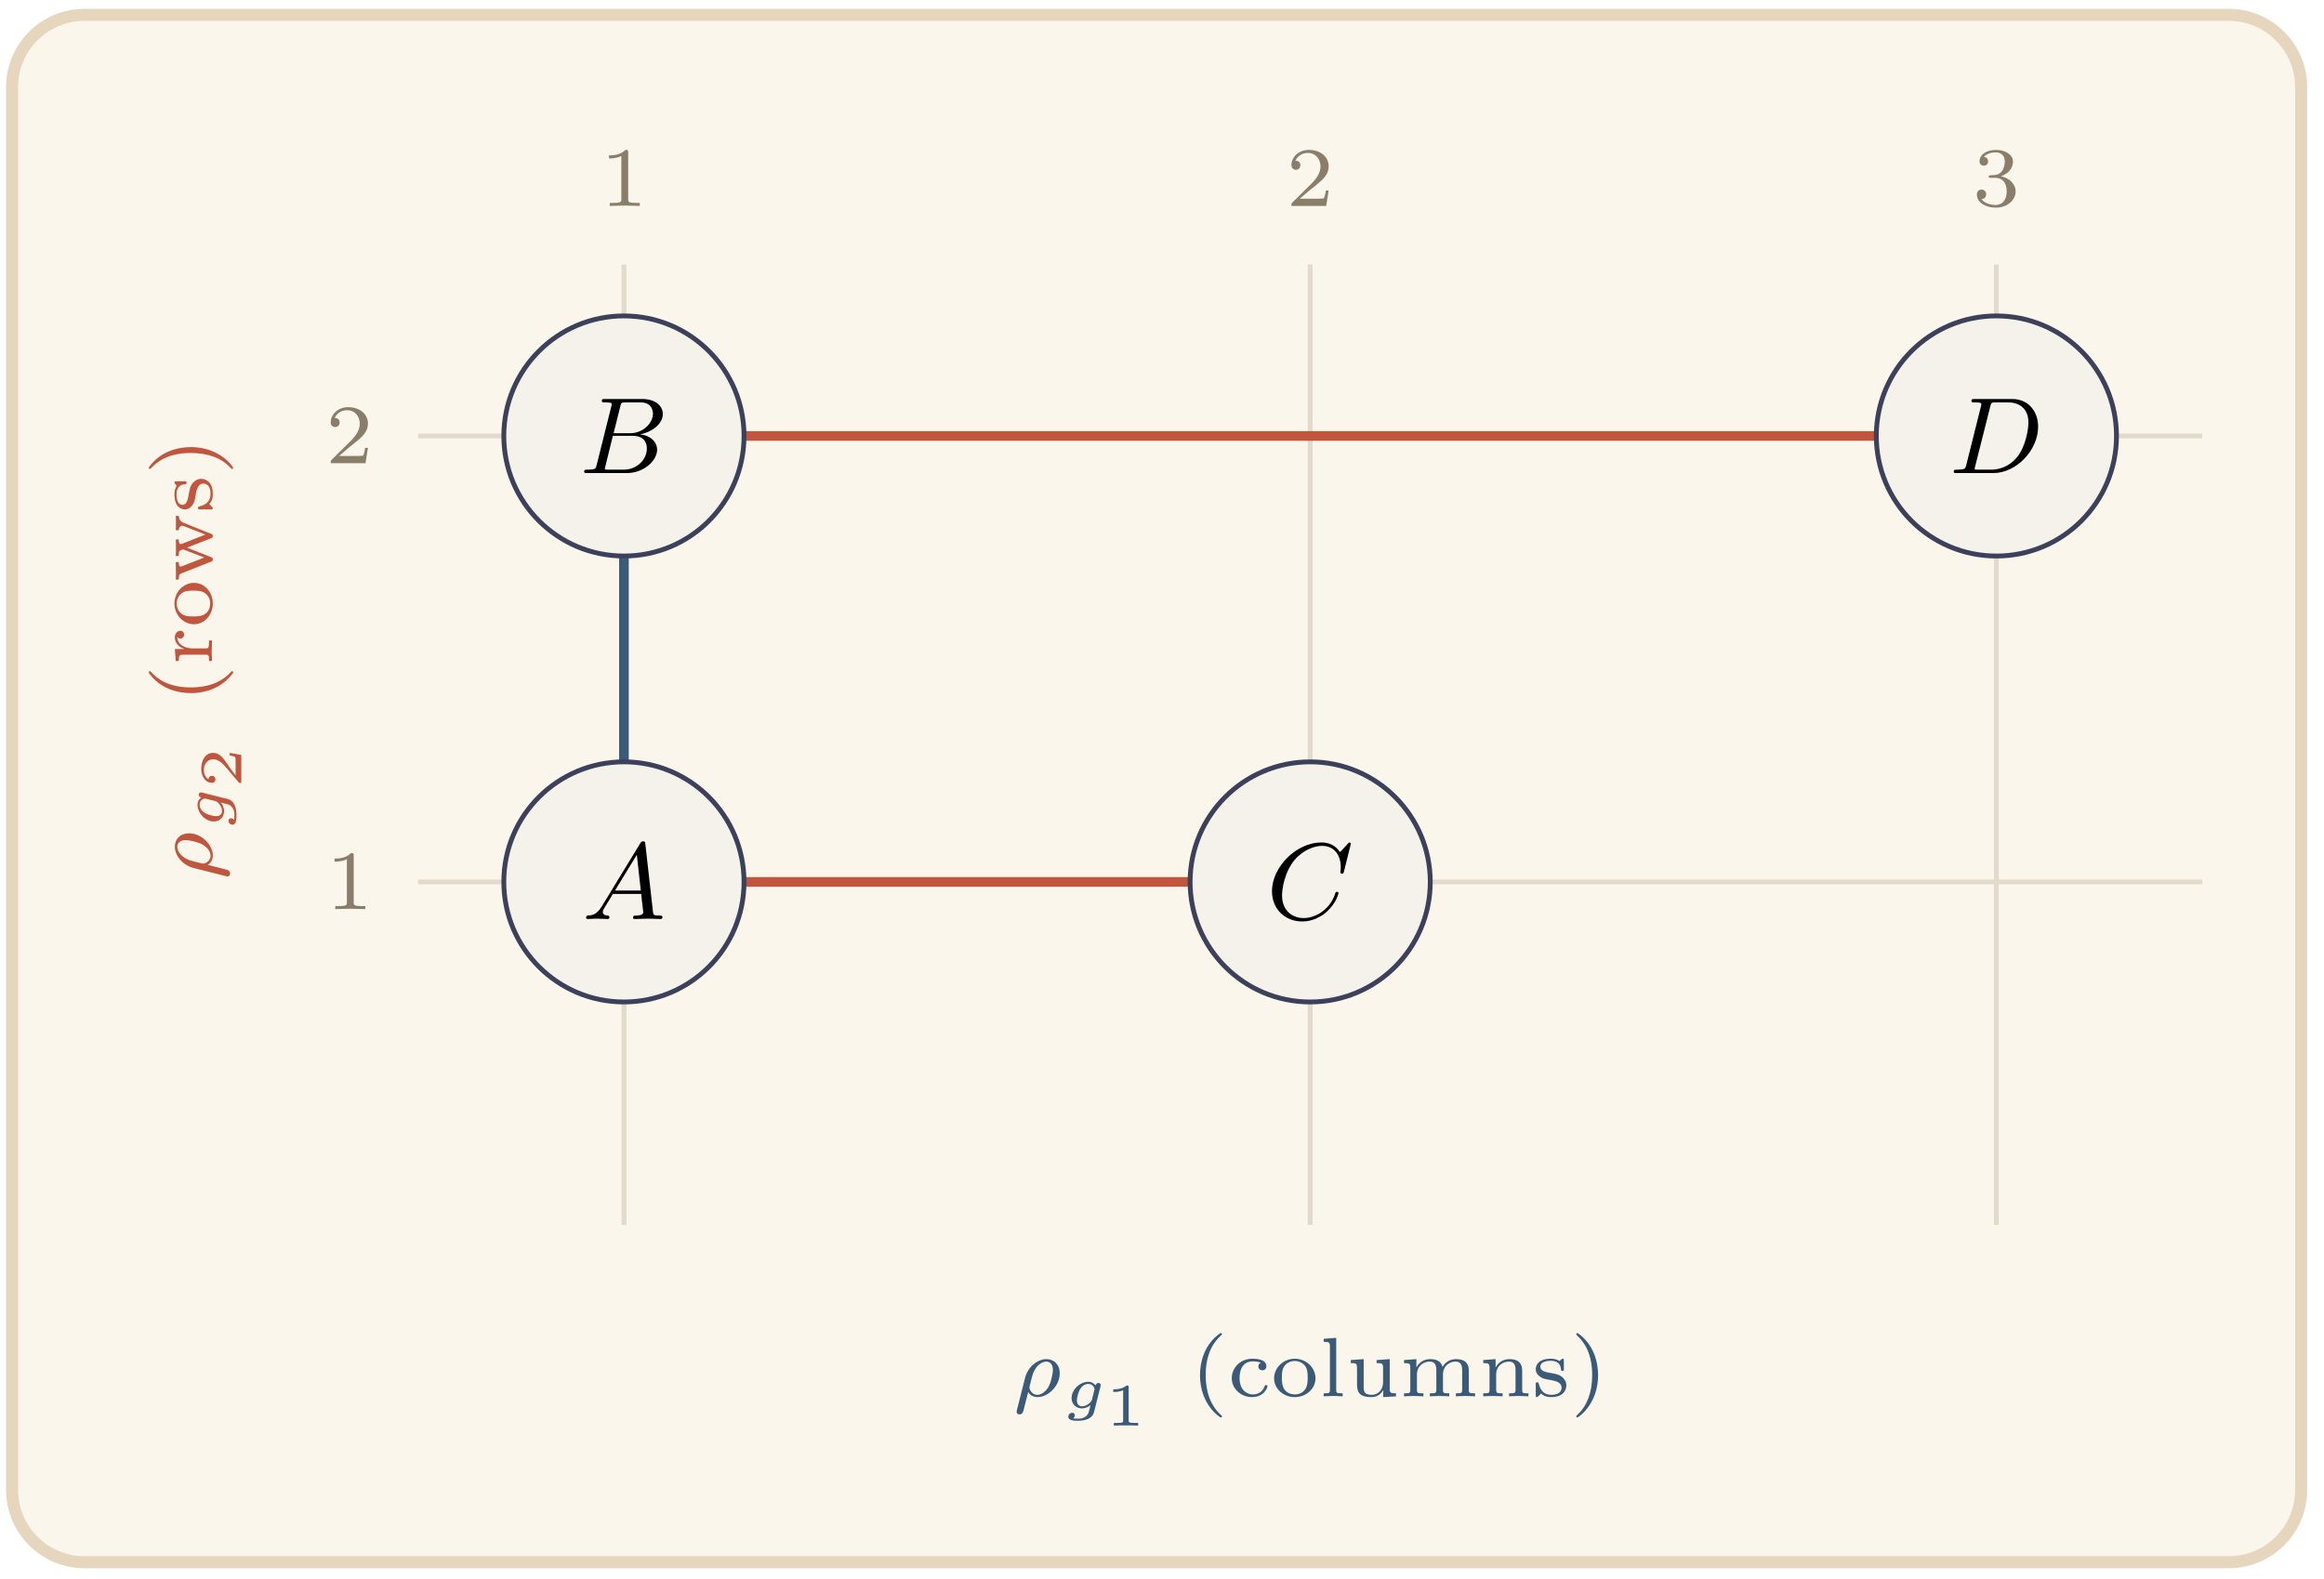
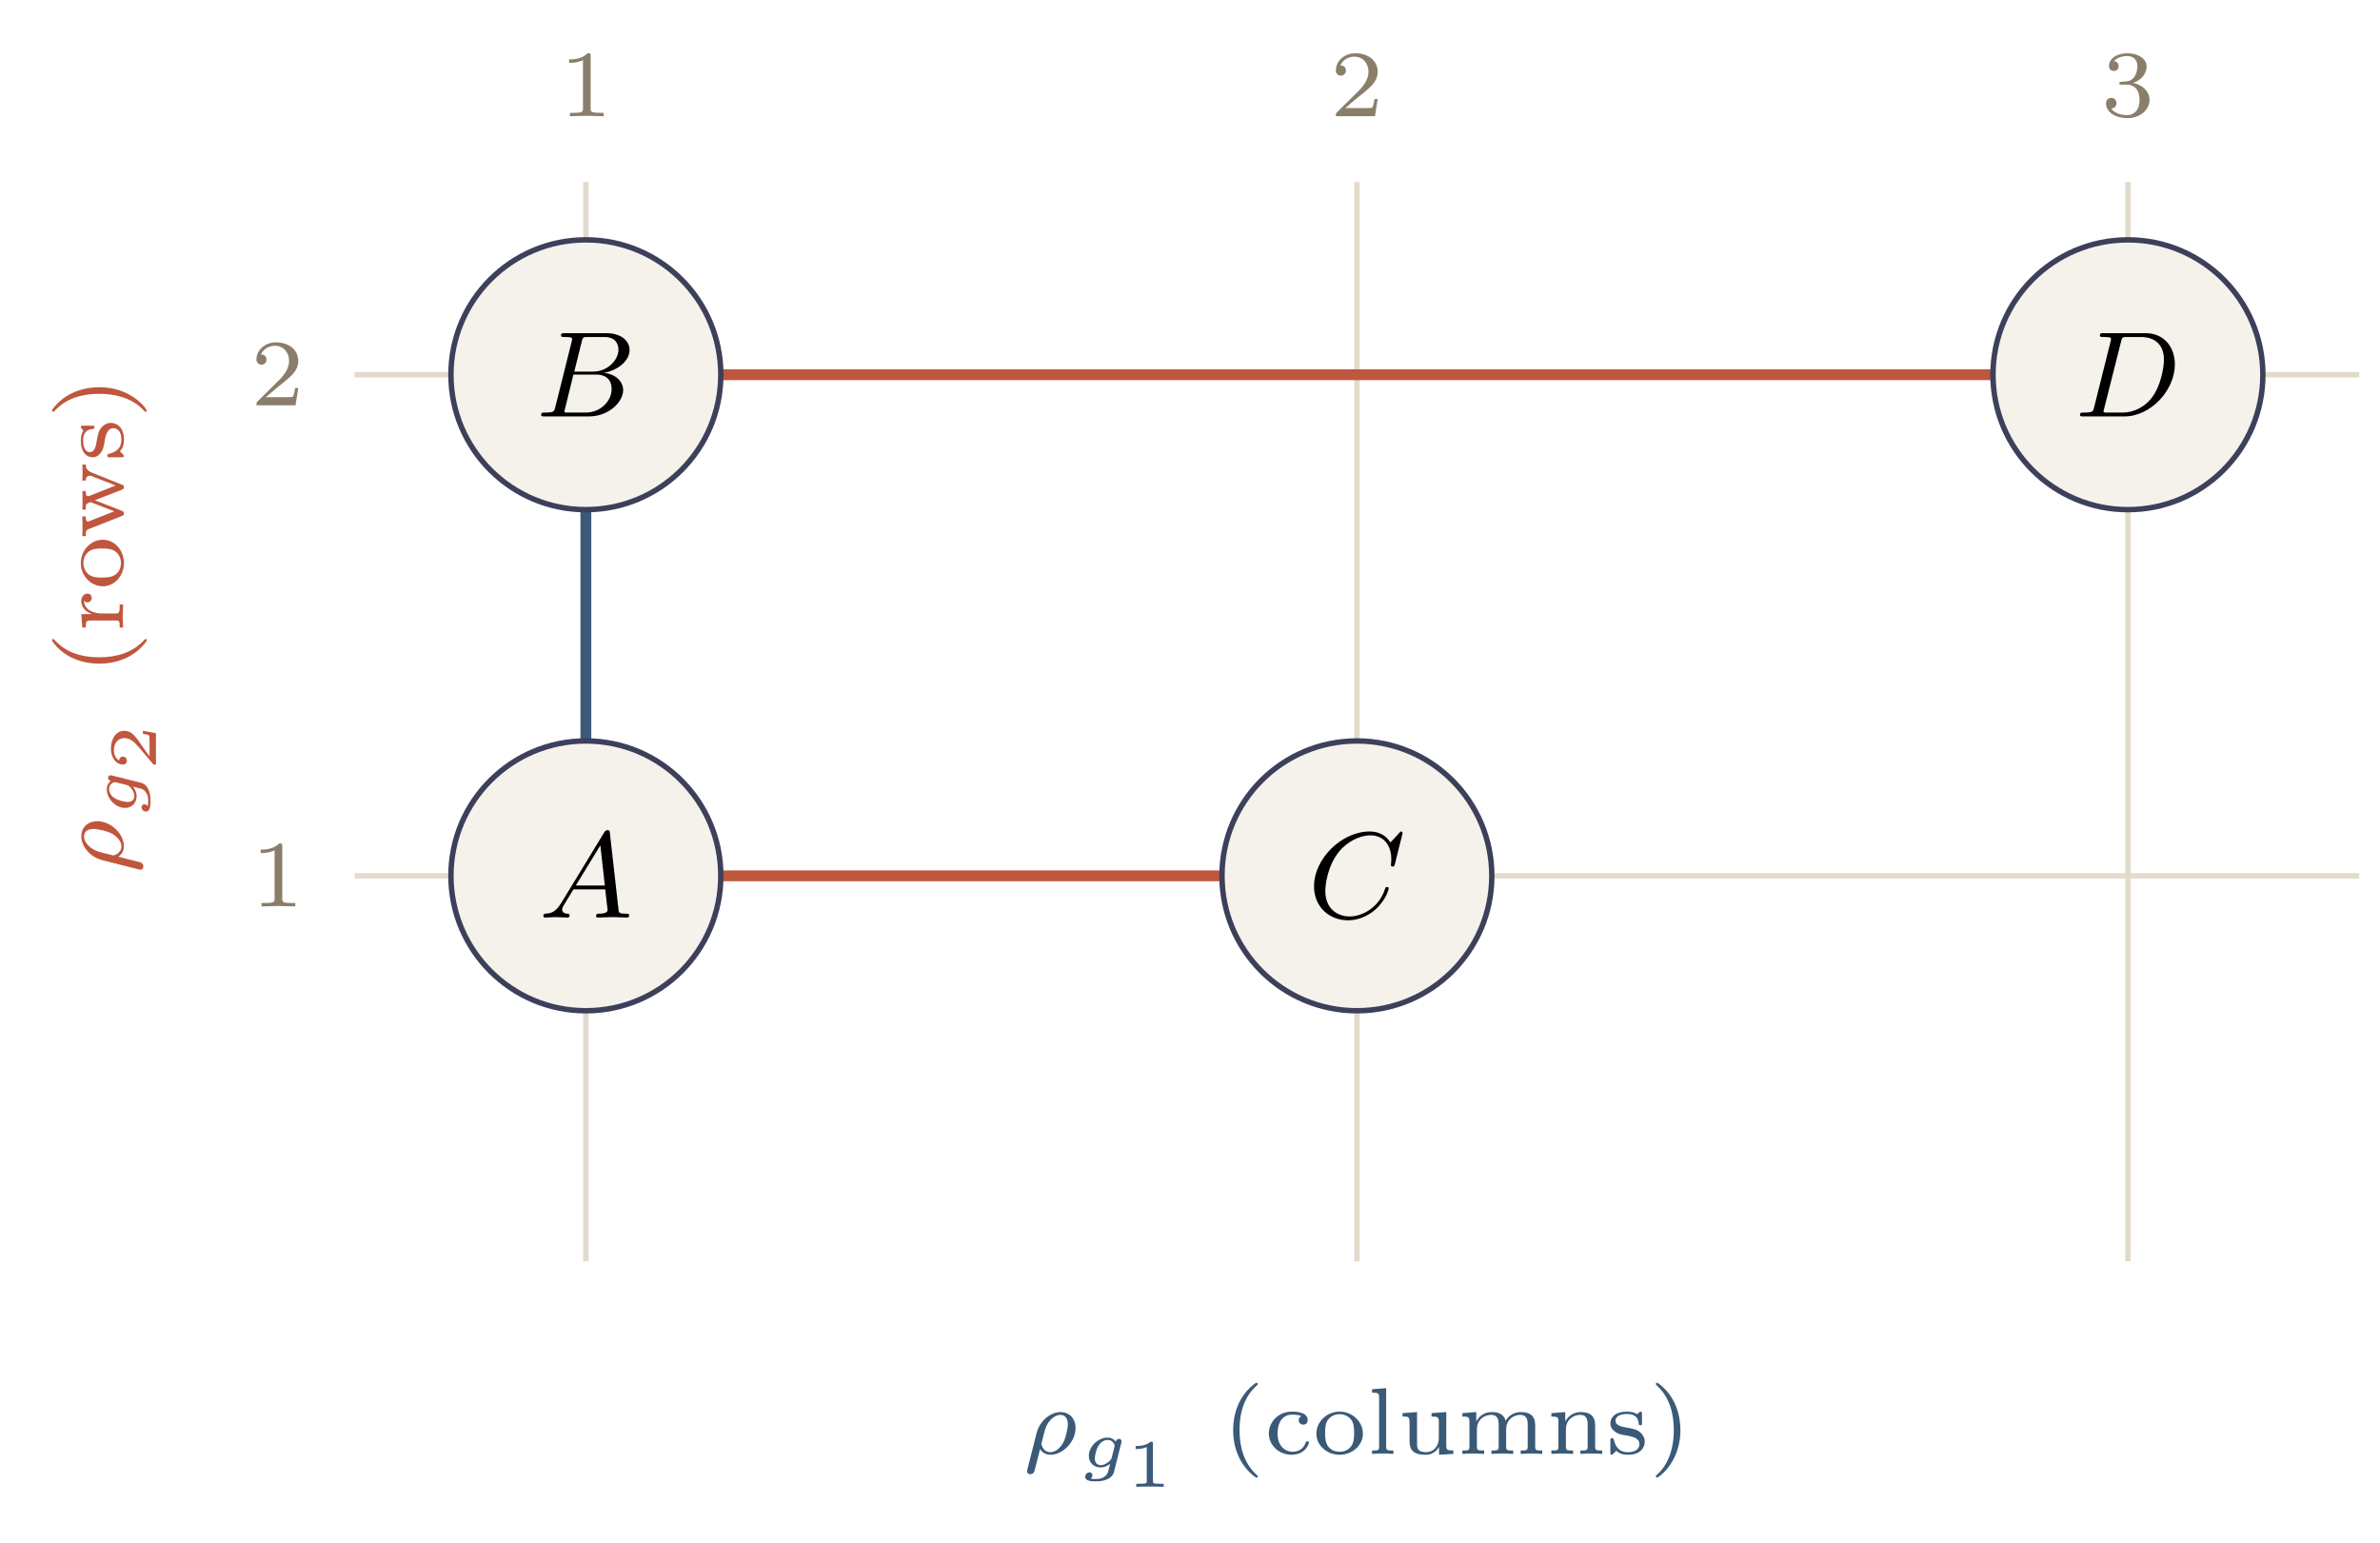
- <svg xmlns="http://www.w3.org/2000/svg" xmlns:xlink="http://www.w3.org/1999/xlink" width="191.107pt" height="129.861pt" viewBox="0 0 191.107 129.861">
+ <svg xmlns="http://www.w3.org/2000/svg" xmlns:xlink="http://www.w3.org/1999/xlink" width="174.17pt" height="112.925pt" viewBox="0 0 174.17 112.925">
  <defs>
    <g>
      <g id="glyph-0-0">
        <path d="M 3.891 -1.891 C 3.891 -2.625 3.406 -3.062 2.781 -3.062 C 2.109 -3.062 1.266 -2.469 1.031 -1.484 L 0.375 1.109 C 0.344 1.219 0.344 1.266 0.344 1.266 C 0.344 1.422 0.469 1.484 0.578 1.484 C 0.828 1.484 0.891 1.281 0.938 1.047 L 1.297 -0.359 C 1.359 -0.25 1.578 0.062 2.062 0.062 C 2.953 0.062 3.891 -0.875 3.891 -1.891 Z M 3.328 -2.172 C 3.328 -1.844 3.156 -1.078 2.938 -0.734 C 2.609 -0.234 2.266 -0.125 2.047 -0.125 C 1.547 -0.125 1.391 -0.641 1.391 -0.734 L 1.453 -0.984 C 1.656 -1.828 1.703 -1.984 1.906 -2.297 C 2.156 -2.656 2.5 -2.859 2.781 -2.859 C 3.062 -2.859 3.328 -2.656 3.328 -2.172 Z M 3.328 -2.172 " />
      </g>
      <g id="glyph-1-0">
        <path d="M 2.594 0.312 L 3.125 -1.797 C 3.141 -1.891 3.141 -1.906 3.141 -1.922 C 3.141 -2 3.078 -2.094 2.969 -2.094 C 2.859 -2.094 2.75 -2.016 2.719 -1.891 C 2.547 -2.109 2.344 -2.188 2.125 -2.188 C 1.438 -2.188 0.75 -1.547 0.75 -0.844 C 0.75 -0.328 1.141 0 1.609 0 C 1.922 0 2.188 -0.172 2.312 -0.266 L 2.188 0.203 C 2.141 0.375 2.109 0.531 1.875 0.688 C 1.656 0.844 1.438 0.844 1.281 0.844 C 1.25 0.844 0.891 0.844 0.891 0.812 L 0.906 0.797 C 1 0.719 1.016 0.609 1.016 0.562 C 1.016 0.469 0.953 0.359 0.797 0.359 C 0.641 0.359 0.484 0.5 0.484 0.688 C 0.484 1.016 1 1.016 1.297 1.016 C 1.969 1.016 2.484 0.781 2.594 0.312 Z M 2.422 -0.703 C 2.391 -0.625 2.391 -0.609 2.297 -0.5 C 2.109 -0.328 1.891 -0.172 1.625 -0.172 C 1.438 -0.172 1.188 -0.266 1.188 -0.656 C 1.188 -0.859 1.281 -1.328 1.469 -1.609 C 1.594 -1.828 1.859 -2.016 2.125 -2.016 C 2.531 -2.016 2.641 -1.641 2.641 -1.594 C 2.641 -1.594 2.625 -1.547 2.625 -1.516 Z M 2.422 -0.703 " />
      </g>
      <g id="glyph-2-0">
        <path d="M 2.75 0 L 2.75 -0.219 L 2.5 -0.219 C 1.969 -0.219 1.969 -0.266 1.969 -0.422 L 1.969 -3.156 C 1.969 -3.297 1.953 -3.297 1.797 -3.297 C 1.438 -2.984 0.891 -2.984 0.797 -2.984 L 0.703 -2.984 L 0.703 -2.766 L 0.797 -2.766 C 0.906 -2.766 1.234 -2.781 1.516 -2.906 L 1.516 -0.422 C 1.516 -0.266 1.516 -0.219 0.984 -0.219 L 0.75 -0.219 L 0.75 0 C 1.016 -0.016 1.453 -0.016 1.75 -0.016 C 2.031 -0.016 2.469 -0.016 2.75 0 Z M 2.75 0 " />
      </g>
      <g id="glyph-3-0">
        <path d="M 2.609 1.641 C 2.609 1.609 2.578 1.594 2.531 1.547 C 1.609 0.703 1.266 -0.469 1.266 -1.734 C 1.266 -3.609 1.984 -4.516 2.547 -5.031 C 2.578 -5.062 2.609 -5.078 2.609 -5.125 C 2.609 -5.203 2.516 -5.203 2.469 -5.203 C 1.141 -4.281 0.797 -2.797 0.797 -1.734 C 0.797 -0.766 1.094 0.75 2.469 1.734 C 2.516 1.734 2.609 1.734 2.609 1.641 Z M 2.609 1.641 " />
      </g>
      <g id="glyph-3-1">
        <path d="M 3.25 -0.828 C 3.25 -0.922 3.156 -0.922 3.125 -0.922 C 3.031 -0.922 3.031 -0.891 3 -0.797 C 2.844 -0.375 2.484 -0.156 2.047 -0.156 C 1.578 -0.156 0.953 -0.5 0.953 -1.5 C 0.953 -2.391 1.375 -2.875 2.031 -2.875 C 2.109 -2.875 2.453 -2.875 2.703 -2.766 C 2.578 -2.719 2.5 -2.609 2.5 -2.469 C 2.5 -2.281 2.641 -2.141 2.828 -2.141 C 3.016 -2.141 3.156 -2.25 3.156 -2.484 C 3.156 -3.094 2.203 -3.094 2 -3.094 C 0.969 -3.094 0.312 -2.297 0.312 -1.5 C 0.312 -0.625 1.062 0.062 1.969 0.062 C 3 0.062 3.25 -0.75 3.25 -0.828 Z M 3.25 -0.828 " />
      </g>
      <g id="glyph-3-2">
        <path d="M 3.672 -1.484 C 3.672 -2.344 2.922 -3.094 1.969 -3.094 C 1.016 -3.094 0.266 -2.344 0.266 -1.484 C 0.266 -0.625 1.031 0.062 1.969 0.062 C 2.906 0.062 3.672 -0.625 3.672 -1.484 Z M 3.031 -1.547 C 3.031 -1.203 3.016 -0.844 2.812 -0.562 C 2.625 -0.297 2.312 -0.156 1.969 -0.156 C 1.719 -0.156 1.344 -0.234 1.109 -0.578 C 0.922 -0.859 0.906 -1.219 0.906 -1.547 C 0.906 -1.844 0.906 -2.25 1.156 -2.547 C 1.328 -2.75 1.609 -2.906 1.969 -2.906 C 2.375 -2.906 2.672 -2.703 2.828 -2.484 C 3.016 -2.219 3.031 -1.875 3.031 -1.547 Z M 3.031 -1.547 " />
      </g>
      <g id="glyph-3-3">
        <path d="M 1.953 0 L 1.953 -0.25 C 1.5 -0.25 1.422 -0.25 1.422 -0.547 L 1.422 -4.812 L 0.391 -4.734 L 0.391 -4.484 C 0.859 -4.484 0.906 -4.438 0.906 -4.094 L 0.906 -0.547 C 0.906 -0.25 0.844 -0.25 0.391 -0.25 L 0.391 0 C 0.391 0 0.891 -0.031 1.172 -0.031 C 1.422 -0.031 1.688 -0.016 1.953 0 Z M 1.953 0 " />
      </g>
      <g id="glyph-3-4">
        <path d="M 4.094 0 L 4.094 -0.25 C 3.625 -0.25 3.578 -0.297 3.578 -0.641 L 3.578 -3.062 L 2.5 -2.984 L 2.5 -2.734 C 2.969 -2.734 3.031 -2.688 3.031 -2.344 L 3.031 -1.156 C 3.031 -0.547 2.625 -0.125 2.109 -0.125 C 1.469 -0.125 1.438 -0.422 1.438 -0.781 L 1.438 -3.062 L 0.375 -2.984 L 0.375 -2.734 C 0.891 -2.734 0.891 -2.719 0.891 -2.094 L 0.891 -1.047 C 0.891 -0.578 0.891 0.062 2.047 0.062 C 2.203 0.062 2.719 0.062 3.047 -0.516 L 3.047 0.062 Z M 4.094 0 " />
      </g>
      <g id="glyph-3-5">
        <path d="M 6.219 0 L 6.219 -0.25 C 5.766 -0.25 5.703 -0.25 5.703 -0.547 L 5.703 -2.109 C 5.703 -2.703 5.406 -3.062 4.656 -3.062 C 4.109 -3.062 3.734 -2.766 3.547 -2.422 C 3.406 -2.906 3.031 -3.062 2.531 -3.062 C 1.969 -3.062 1.594 -2.75 1.406 -2.391 L 1.391 -2.391 L 1.391 -3.062 L 0.375 -2.984 L 0.375 -2.734 C 0.844 -2.734 0.891 -2.688 0.891 -2.344 L 0.891 -0.547 C 0.891 -0.25 0.828 -0.25 0.375 -0.25 L 0.375 0 C 0.375 0 0.875 -0.031 1.172 -0.031 C 1.422 -0.031 1.906 0 1.969 0 L 1.969 -0.25 C 1.516 -0.25 1.438 -0.25 1.438 -0.547 L 1.438 -1.797 C 1.438 -2.531 2.016 -2.859 2.484 -2.859 C 2.969 -2.859 3.031 -2.484 3.031 -2.125 L 3.031 -0.547 C 3.031 -0.25 2.953 -0.25 2.5 -0.25 L 2.5 0 C 2.5 0 3 -0.031 3.297 -0.031 C 3.547 -0.031 4.031 0 4.094 0 L 4.094 -0.25 C 3.641 -0.25 3.578 -0.25 3.578 -0.547 L 3.578 -1.797 C 3.578 -2.531 4.156 -2.859 4.609 -2.859 C 5.094 -2.859 5.156 -2.484 5.156 -2.125 L 5.156 -0.547 C 5.156 -0.25 5.078 -0.25 4.641 -0.25 L 4.641 0 C 4.641 0 5.141 -0.031 5.422 -0.031 C 5.688 -0.031 6.156 0 6.219 0 Z M 6.219 0 " />
      </g>
      <g id="glyph-3-6">
        <path d="M 4.094 0 L 4.094 -0.25 C 3.641 -0.25 3.578 -0.25 3.578 -0.547 L 3.578 -2.109 C 3.578 -2.703 3.281 -3.062 2.531 -3.062 C 1.969 -3.062 1.594 -2.75 1.406 -2.391 L 1.391 -2.391 L 1.391 -3.062 L 0.375 -2.984 L 0.375 -2.734 C 0.844 -2.734 0.891 -2.688 0.891 -2.344 L 0.891 -0.547 C 0.891 -0.25 0.828 -0.25 0.375 -0.25 L 0.375 0 C 0.375 0 0.875 -0.031 1.172 -0.031 C 1.422 -0.031 1.906 0 1.969 0 L 1.969 -0.25 C 1.516 -0.25 1.438 -0.25 1.438 -0.547 L 1.438 -1.797 C 1.438 -2.531 2.016 -2.859 2.484 -2.859 C 2.969 -2.859 3.031 -2.484 3.031 -2.125 L 3.031 -0.547 C 3.031 -0.25 2.953 -0.25 2.5 -0.25 L 2.5 0 C 2.5 0 3 -0.031 3.297 -0.031 C 3.547 -0.031 4.031 0 4.094 0 Z M 4.094 0 " />
      </g>
      <g id="glyph-3-7">
        <path d="M 2.828 -0.906 C 2.828 -1.172 2.703 -1.375 2.531 -1.547 C 2.266 -1.797 1.938 -1.844 1.703 -1.891 C 1.141 -1.984 0.688 -2.062 0.688 -2.438 C 0.688 -2.656 0.875 -2.922 1.547 -2.922 C 2.344 -2.922 2.375 -2.359 2.391 -2.172 C 2.406 -2.094 2.484 -2.094 2.516 -2.094 C 2.625 -2.094 2.625 -2.141 2.625 -2.266 L 2.625 -2.906 C 2.625 -3.031 2.625 -3.094 2.531 -3.094 C 2.5 -3.094 2.484 -3.094 2.391 -3.016 C 2.375 -3 2.312 -2.938 2.266 -2.906 C 2.062 -3.047 1.797 -3.094 1.547 -3.094 C 0.547 -3.094 0.312 -2.578 0.312 -2.234 C 0.312 -2 0.406 -1.828 0.578 -1.688 C 0.844 -1.453 1.109 -1.406 1.531 -1.344 C 1.875 -1.281 2.438 -1.172 2.438 -0.719 C 2.438 -0.438 2.25 -0.125 1.594 -0.125 C 0.922 -0.125 0.688 -0.562 0.562 -1.031 C 0.531 -1.125 0.531 -1.156 0.438 -1.156 C 0.312 -1.156 0.312 -1.109 0.312 -0.969 L 0.312 -0.109 C 0.312 0 0.312 0.062 0.406 0.062 C 0.469 0.062 0.609 -0.078 0.75 -0.234 C 1.047 0.062 1.422 0.062 1.594 0.062 C 2.484 0.062 2.828 -0.422 2.828 -0.906 Z M 2.828 -0.906 " />
      </g>
      <g id="glyph-3-8">
        <path d="M 2.297 -1.734 C 2.297 -2.719 2 -4.234 0.625 -5.203 C 0.578 -5.203 0.5 -5.203 0.5 -5.125 C 0.5 -5.078 0.516 -5.062 0.562 -5.016 C 1.156 -4.469 1.812 -3.531 1.812 -1.734 C 1.812 -0.297 1.359 0.812 0.625 1.484 C 0.5 1.609 0.5 1.609 0.5 1.641 C 0.5 1.672 0.516 1.734 0.578 1.734 C 0.672 1.734 1.328 1.266 1.781 0.406 C 2.094 -0.172 2.297 -0.922 2.297 -1.734 Z M 2.297 -1.734 " />
      </g>
      <g id="glyph-4-0">
        <path d="M -1.891 -3.891 C -2.625 -3.891 -3.062 -3.406 -3.062 -2.781 C -3.062 -2.109 -2.469 -1.266 -1.484 -1.031 L 1.109 -0.375 C 1.219 -0.344 1.266 -0.344 1.266 -0.344 C 1.422 -0.344 1.484 -0.469 1.484 -0.578 C 1.484 -0.828 1.281 -0.891 1.047 -0.938 L -0.359 -1.297 C -0.25 -1.359 0.062 -1.578 0.062 -2.062 C 0.062 -2.953 -0.875 -3.891 -1.891 -3.891 Z M -2.172 -3.328 C -1.844 -3.328 -1.078 -3.156 -0.734 -2.938 C -0.234 -2.609 -0.125 -2.266 -0.125 -2.047 C -0.125 -1.547 -0.641 -1.391 -0.734 -1.391 L -0.984 -1.453 C -1.828 -1.656 -1.984 -1.703 -2.297 -1.906 C -2.656 -2.156 -2.859 -2.5 -2.859 -2.781 C -2.859 -3.062 -2.656 -3.328 -2.172 -3.328 Z M -2.172 -3.328 " />
      </g>
      <g id="glyph-5-0">
        <path d="M 0.312 -2.594 L -1.797 -3.125 C -1.891 -3.141 -1.906 -3.141 -1.922 -3.141 C -2 -3.141 -2.094 -3.078 -2.094 -2.969 C -2.094 -2.859 -2.016 -2.75 -1.891 -2.719 C -2.109 -2.547 -2.188 -2.344 -2.188 -2.125 C -2.188 -1.438 -1.547 -0.75 -0.844 -0.75 C -0.328 -0.75 0 -1.141 0 -1.609 C 0 -1.922 -0.172 -2.188 -0.266 -2.312 L 0.203 -2.188 C 0.375 -2.141 0.531 -2.109 0.688 -1.875 C 0.844 -1.656 0.844 -1.438 0.844 -1.281 C 0.844 -1.25 0.844 -0.891 0.812 -0.891 L 0.797 -0.906 C 0.719 -1 0.609 -1.016 0.562 -1.016 C 0.469 -1.016 0.359 -0.953 0.359 -0.797 C 0.359 -0.641 0.5 -0.484 0.688 -0.484 C 1.016 -0.484 1.016 -1 1.016 -1.297 C 1.016 -1.969 0.781 -2.484 0.312 -2.594 Z M -0.703 -2.422 C -0.625 -2.391 -0.609 -2.391 -0.5 -2.297 C -0.328 -2.109 -0.172 -1.891 -0.172 -1.625 C -0.172 -1.438 -0.266 -1.188 -0.656 -1.188 C -0.859 -1.188 -1.328 -1.281 -1.609 -1.469 C -1.828 -1.594 -2.016 -1.859 -2.016 -2.125 C -2.016 -2.531 -1.641 -2.641 -1.594 -2.641 C -1.594 -2.641 -1.547 -2.625 -1.516 -2.625 Z M -0.703 -2.422 " />
      </g>
      <g id="glyph-6-0">
        <path d="M -0.953 -2.922 L -0.953 -2.703 C -0.859 -2.688 -0.562 -2.641 -0.5 -2.562 C -0.469 -2.531 -0.469 -2.109 -0.469 -2.031 L -0.469 -1.062 C -0.719 -1.391 -1 -1.766 -1.188 -2.062 C -1.5 -2.5 -1.781 -2.922 -2.312 -2.922 C -2.953 -2.922 -3.297 -2.312 -3.297 -1.609 C -3.297 -0.938 -2.906 -0.453 -2.422 -0.453 C -2.172 -0.453 -2.125 -0.672 -2.125 -0.734 C -2.125 -0.875 -2.219 -1.031 -2.422 -1.031 C -2.594 -1.031 -2.688 -0.906 -2.703 -0.75 C -2.938 -0.891 -3.078 -1.172 -3.078 -1.5 C -3.078 -1.984 -2.797 -2.391 -2.312 -2.391 C -1.891 -2.391 -1.578 -2.094 -1.25 -1.719 L -0.234 -0.516 C -0.188 -0.453 -0.188 -0.453 -0.156 -0.453 L 0 -0.453 L 0 -2.75 Z M -0.953 -2.922 " />
      </g>
      <g id="glyph-7-0">
        <path d="M 1.641 -2.609 C 1.609 -2.609 1.594 -2.578 1.547 -2.531 C 0.703 -1.609 -0.469 -1.266 -1.734 -1.266 C -3.609 -1.266 -4.516 -1.984 -5.031 -2.547 C -5.062 -2.578 -5.078 -2.609 -5.125 -2.609 C -5.203 -2.609 -5.203 -2.516 -5.203 -2.469 C -4.281 -1.141 -2.797 -0.797 -1.734 -0.797 C -0.766 -0.797 0.75 -1.094 1.734 -2.469 C 1.734 -2.516 1.734 -2.609 1.641 -2.609 Z M 1.641 -2.609 " />
      </g>
      <g id="glyph-7-1">
        <path d="M -2.609 -2.828 C -2.844 -2.828 -3.062 -2.609 -3.062 -2.281 C -3.062 -1.922 -2.844 -1.547 -2.312 -1.344 L -2.312 -1.328 L -3.062 -1.328 L -2.984 -0.344 L -2.734 -0.344 C -2.734 -0.812 -2.688 -0.859 -2.344 -0.859 L -0.547 -0.859 C -0.25 -0.859 -0.25 -0.797 -0.25 -0.344 L 0 -0.344 C 0 -0.375 -0.031 -0.844 -0.031 -1.125 L 0 -2.031 L -0.25 -2.031 L -0.25 -1.891 C -0.25 -1.375 -0.328 -1.375 -0.562 -1.375 L -1.578 -1.375 C -2.172 -1.375 -2.859 -1.656 -2.859 -2.312 C -2.812 -2.25 -2.719 -2.188 -2.609 -2.188 C -2.391 -2.188 -2.297 -2.375 -2.297 -2.5 C -2.297 -2.672 -2.406 -2.828 -2.609 -2.828 Z M -2.609 -2.828 " />
      </g>
      <g id="glyph-7-2">
        <path d="M -1.484 -3.672 C -2.344 -3.672 -3.094 -2.922 -3.094 -1.969 C -3.094 -1.016 -2.344 -0.266 -1.484 -0.266 C -0.625 -0.266 0.062 -1.031 0.062 -1.969 C 0.062 -2.906 -0.625 -3.672 -1.484 -3.672 Z M -1.547 -3.031 C -1.203 -3.031 -0.844 -3.016 -0.562 -2.812 C -0.297 -2.625 -0.156 -2.312 -0.156 -1.969 C -0.156 -1.719 -0.234 -1.344 -0.578 -1.109 C -0.859 -0.922 -1.219 -0.906 -1.547 -0.906 C -1.844 -0.906 -2.25 -0.906 -2.547 -1.156 C -2.75 -1.328 -2.906 -1.609 -2.906 -1.969 C -2.906 -2.375 -2.703 -2.672 -2.484 -2.828 C -2.219 -3.016 -1.875 -3.031 -1.547 -3.031 Z M -1.547 -3.031 " />
      </g>
      <g id="glyph-7-3">
        <path d="M -2.734 -5.438 L -2.984 -5.438 C -2.969 -5.25 -2.969 -5.141 -2.969 -4.938 C -2.969 -4.734 -2.969 -4.469 -2.984 -4.266 L -2.734 -4.266 C -2.734 -4.5 -2.609 -4.625 -2.438 -4.625 C -2.375 -4.625 -2.359 -4.625 -2.266 -4.578 L -0.547 -3.906 L -2.438 -3.156 C -2.469 -3.141 -2.531 -3.125 -2.562 -3.125 C -2.719 -3.125 -2.734 -3.297 -2.734 -3.5 L -2.984 -3.5 C -2.969 -3.25 -2.969 -3 -2.969 -2.75 C -2.969 -2.547 -2.969 -2.344 -2.984 -2.141 L -2.734 -2.141 C -2.734 -2.297 -2.734 -2.438 -2.688 -2.531 C -2.609 -2.625 -2.375 -2.688 -2.375 -2.688 C -2.375 -2.688 -2.328 -2.672 -2.297 -2.656 L -0.641 -2.016 L -2.438 -1.312 C -2.531 -1.266 -2.547 -1.266 -2.562 -1.266 C -2.734 -1.266 -2.734 -1.516 -2.734 -1.641 L -2.984 -1.641 C -2.984 -1.641 -2.969 -1.141 -2.969 -0.859 C -2.969 -0.641 -2.969 -0.422 -2.984 -0.203 L -2.734 -0.203 C -2.734 -0.484 -2.734 -0.625 -2.547 -0.703 L -0.094 -1.672 C 0.016 -1.719 0.062 -1.734 0.062 -1.859 C 0.062 -1.984 0.016 -2 -0.078 -2.047 L -2.062 -2.828 L -0.094 -3.594 C 0 -3.641 0.062 -3.656 0.062 -3.781 C 0.062 -3.906 0.016 -3.938 -0.094 -3.969 L -2.312 -4.859 C -2.656 -5 -2.734 -5.219 -2.734 -5.438 Z M -2.734 -5.438 " />
      </g>
      <g id="glyph-7-4">
        <path d="M -0.906 -2.828 C -1.172 -2.828 -1.375 -2.703 -1.547 -2.531 C -1.797 -2.266 -1.844 -1.938 -1.891 -1.703 C -1.984 -1.141 -2.062 -0.688 -2.438 -0.688 C -2.656 -0.688 -2.922 -0.875 -2.922 -1.547 C -2.922 -2.344 -2.359 -2.375 -2.172 -2.391 C -2.094 -2.406 -2.094 -2.484 -2.094 -2.516 C -2.094 -2.625 -2.141 -2.625 -2.266 -2.625 L -2.906 -2.625 C -3.031 -2.625 -3.094 -2.625 -3.094 -2.531 C -3.094 -2.5 -3.094 -2.484 -3.016 -2.391 C -3 -2.375 -2.938 -2.312 -2.906 -2.266 C -3.047 -2.062 -3.094 -1.797 -3.094 -1.547 C -3.094 -0.547 -2.578 -0.312 -2.234 -0.312 C -2 -0.312 -1.828 -0.406 -1.688 -0.578 C -1.453 -0.844 -1.406 -1.109 -1.344 -1.531 C -1.281 -1.875 -1.172 -2.438 -0.719 -2.438 C -0.438 -2.438 -0.125 -2.25 -0.125 -1.594 C -0.125 -0.922 -0.562 -0.688 -1.031 -0.562 C -1.125 -0.531 -1.156 -0.531 -1.156 -0.438 C -1.156 -0.312 -1.109 -0.312 -0.969 -0.312 L -0.109 -0.312 C 0 -0.312 0.062 -0.312 0.062 -0.406 C 0.062 -0.469 -0.078 -0.609 -0.234 -0.75 C 0.062 -1.047 0.062 -1.422 0.062 -1.594 C 0.062 -2.484 -0.422 -2.828 -0.906 -2.828 Z M -0.906 -2.828 " />
      </g>
      <g id="glyph-7-5">
        <path d="M -1.734 -2.297 C -2.719 -2.297 -4.234 -2 -5.203 -0.625 C -5.203 -0.578 -5.203 -0.5 -5.125 -0.5 C -5.078 -0.5 -5.062 -0.516 -5.016 -0.562 C -4.469 -1.156 -3.531 -1.812 -1.734 -1.812 C -0.297 -1.812 0.812 -1.359 1.484 -0.625 C 1.609 -0.5 1.609 -0.5 1.641 -0.5 C 1.672 -0.5 1.734 -0.516 1.734 -0.578 C 1.734 -0.672 1.266 -1.328 0.406 -1.781 C -0.172 -2.094 -0.922 -2.297 -1.734 -2.297 Z M -1.734 -2.297 " />
      </g>
      <g id="glyph-8-0">
        <path d="M 3.281 0 L 3.281 -0.25 L 3.016 -0.25 C 2.328 -0.25 2.328 -0.344 2.328 -0.562 L 2.328 -4.406 C 2.328 -4.594 2.312 -4.609 2.109 -4.609 C 1.672 -4.172 1.047 -4.156 0.75 -4.156 L 0.75 -3.906 C 0.922 -3.906 1.375 -3.906 1.766 -4.109 L 1.766 -0.562 C 1.766 -0.344 1.766 -0.25 1.062 -0.25 L 0.812 -0.25 L 0.812 0 L 2.047 -0.031 Z M 3.281 0 " />
      </g>
      <g id="glyph-8-1">
        <path d="M 3.5 -1.266 L 3.266 -1.266 C 3.25 -1.109 3.172 -0.703 3.094 -0.625 C 3.031 -0.594 2.5 -0.594 2.406 -0.594 L 1.125 -0.594 C 1.859 -1.234 2.094 -1.422 2.516 -1.75 C 3.031 -2.172 3.5 -2.594 3.5 -3.25 C 3.5 -4.094 2.766 -4.609 1.875 -4.609 C 1.016 -4.609 0.438 -4 0.438 -3.359 C 0.438 -3.016 0.734 -2.969 0.812 -2.969 C 0.969 -2.969 1.172 -3.094 1.172 -3.344 C 1.172 -3.469 1.125 -3.719 0.766 -3.719 C 0.984 -4.203 1.453 -4.359 1.781 -4.359 C 2.469 -4.359 2.828 -3.812 2.828 -3.25 C 2.828 -2.656 2.406 -2.172 2.172 -1.922 L 0.5 -0.266 C 0.438 -0.203 0.438 -0.188 0.438 0 L 3.297 0 Z M 3.5 -1.266 " />
      </g>
      <g id="glyph-8-2">
        <path d="M 3.562 -1.203 C 3.562 -1.734 3.125 -2.281 2.359 -2.438 C 3.094 -2.703 3.344 -3.219 3.344 -3.656 C 3.344 -4.203 2.719 -4.609 1.953 -4.609 C 1.172 -4.609 0.594 -4.234 0.594 -3.672 C 0.594 -3.438 0.75 -3.312 0.953 -3.312 C 1.172 -3.312 1.297 -3.469 1.297 -3.656 C 1.297 -3.859 1.172 -4.016 0.953 -4.031 C 1.188 -4.328 1.672 -4.406 1.922 -4.406 C 2.234 -4.406 2.672 -4.25 2.672 -3.656 C 2.672 -3.359 2.578 -3.031 2.406 -2.828 C 2.172 -2.562 1.984 -2.547 1.625 -2.531 C 1.453 -2.516 1.438 -2.516 1.406 -2.5 C 1.406 -2.5 1.344 -2.484 1.344 -2.422 C 1.344 -2.312 1.406 -2.312 1.516 -2.312 L 1.891 -2.312 C 2.438 -2.312 2.828 -1.938 2.828 -1.203 C 2.828 -0.344 2.328 -0.078 1.922 -0.078 C 1.641 -0.078 1.031 -0.156 0.75 -0.562 C 1.062 -0.578 1.141 -0.812 1.141 -0.953 C 1.141 -1.172 0.984 -1.344 0.766 -1.344 C 0.562 -1.344 0.375 -1.219 0.375 -0.938 C 0.375 -0.281 1.094 0.141 1.938 0.141 C 2.906 0.141 3.562 -0.5 3.562 -1.203 Z M 3.562 -1.203 " />
      </g>
      <g id="glyph-9-0">
        <path d="M 6.609 -0.156 C 6.609 -0.281 6.5 -0.281 6.391 -0.281 C 5.859 -0.281 5.859 -0.344 5.828 -0.594 L 5.203 -6.141 C 5.188 -6.344 5.172 -6.391 5.016 -6.391 C 4.891 -6.391 4.844 -6.328 4.766 -6.203 L 1.625 -1.047 C 1.188 -0.328 0.797 -0.297 0.438 -0.281 C 0.375 -0.266 0.328 -0.203 0.328 -0.109 C 0.328 -0.062 0.359 0 0.453 0 C 0.625 0 1.047 -0.031 1.219 -0.031 C 1.406 -0.031 1.891 0 2.094 0 C 2.141 0 2.25 0 2.25 -0.156 C 2.25 -0.266 2.156 -0.281 2.125 -0.281 C 2.047 -0.281 1.703 -0.297 1.703 -0.578 C 1.703 -0.703 1.797 -0.859 1.828 -0.906 L 2.531 -2.062 L 4.859 -2.062 L 4.938 -1.328 C 4.984 -0.984 5.031 -0.594 5.031 -0.562 C 5.031 -0.422 4.906 -0.281 4.391 -0.281 C 4.297 -0.281 4.188 -0.281 4.188 -0.109 C 4.188 -0.016 4.25 0 4.312 0 C 4.484 0 4.703 -0.016 4.875 -0.016 L 5.422 -0.031 L 5.938 -0.016 C 6.078 -0.016 6.297 0 6.438 0 C 6.484 0 6.609 0 6.609 -0.156 Z M 4.828 -2.344 L 2.703 -2.344 L 4.5 -5.281 Z M 4.828 -2.344 " />
      </g>
      <g id="glyph-9-1">
        <path d="M 6.422 -1.922 C 6.422 -2.547 5.891 -3.094 5.016 -3.188 C 6.031 -3.375 6.891 -4.062 6.891 -4.859 C 6.891 -5.547 6.25 -6.094 5.188 -6.094 L 2.141 -6.094 C 1.984 -6.094 1.875 -6.094 1.875 -5.938 C 1.875 -5.812 1.953 -5.812 2.141 -5.812 C 2.172 -5.812 2.344 -5.812 2.484 -5.797 C 2.625 -5.781 2.688 -5.766 2.688 -5.672 C 2.688 -5.625 2.688 -5.578 2.656 -5.484 L 1.453 -0.672 C 1.375 -0.359 1.359 -0.281 0.688 -0.281 C 0.516 -0.281 0.422 -0.281 0.422 -0.109 C 0.422 0 0.516 0 0.672 0 L 3.922 0 C 5.359 0 6.422 -1.047 6.422 -1.922 Z M 6.078 -4.891 C 6.078 -4.094 5.25 -3.281 4.234 -3.281 L 2.844 -3.281 L 3.391 -5.469 C 3.469 -5.797 3.484 -5.812 3.859 -5.812 L 5.062 -5.812 C 6 -5.812 6.078 -5.109 6.078 -4.891 Z M 5.578 -2 C 5.578 -1.125 4.766 -0.281 3.688 -0.281 L 2.422 -0.281 C 2.297 -0.281 2.281 -0.281 2.234 -0.281 C 2.156 -0.297 2.125 -0.297 2.125 -0.359 C 2.125 -0.391 2.125 -0.406 2.172 -0.578 L 2.781 -3.062 L 4.453 -3.062 C 5.016 -3.062 5.578 -2.812 5.578 -2 Z M 5.578 -2 " />
      </g>
      <g id="glyph-9-2">
        <path d="M 6.906 -6.047 C 6.938 -6.156 6.938 -6.188 6.938 -6.188 C 6.938 -6.188 6.922 -6.297 6.828 -6.297 C 6.766 -6.297 6.75 -6.266 6.688 -6.188 L 6.141 -5.594 C 6.109 -5.547 6.062 -5.516 6.062 -5.516 C 6.062 -5.516 6.047 -5.516 5.984 -5.578 C 5.859 -5.766 5.453 -6.297 4.516 -6.297 C 2.484 -6.297 0.453 -4.312 0.453 -2.281 C 0.453 -0.828 1.516 0.203 2.953 0.203 C 3.875 0.203 4.609 -0.281 4.953 -0.594 C 5.766 -1.328 5.922 -2.109 5.922 -2.141 C 5.922 -2.172 5.906 -2.234 5.797 -2.234 C 5.703 -2.234 5.688 -2.188 5.672 -2.156 C 5.234 -0.719 3.969 -0.078 3.062 -0.078 C 2.203 -0.078 1.281 -0.609 1.281 -1.953 C 1.281 -2.359 1.422 -3.766 2.312 -4.859 C 2.859 -5.5 3.734 -6.016 4.578 -6.016 C 5.578 -6.016 6.109 -5.25 6.109 -4.281 C 6.109 -3.969 6.078 -3.906 6.078 -3.844 C 6.078 -3.734 6.188 -3.734 6.203 -3.734 C 6.328 -3.734 6.328 -3.75 6.375 -3.922 Z M 6.906 -6.047 " />
      </g>
      <g id="glyph-9-3">
        <path d="M 7.344 -3.812 C 7.344 -5.047 6.578 -6.094 5.188 -6.094 L 2.125 -6.094 C 1.969 -6.094 1.859 -6.094 1.859 -5.938 C 1.859 -5.812 1.938 -5.812 2.125 -5.812 C 2.156 -5.812 2.312 -5.812 2.469 -5.797 C 2.609 -5.781 2.672 -5.766 2.672 -5.672 C 2.672 -5.625 2.672 -5.578 2.641 -5.484 L 1.438 -0.672 C 1.359 -0.359 1.344 -0.281 0.672 -0.281 C 0.5 -0.281 0.406 -0.281 0.406 -0.109 C 0.406 0 0.484 0 0.656 0 L 3.656 0 C 5.562 0 7.344 -1.891 7.344 -3.812 Z M 6.547 -4.156 C 6.547 -3.625 6.328 -2.203 5.625 -1.328 C 5.219 -0.812 4.484 -0.281 3.5 -0.281 L 2.422 -0.281 C 2.297 -0.281 2.281 -0.281 2.25 -0.281 C 2.156 -0.297 2.125 -0.297 2.125 -0.359 C 2.125 -0.391 2.125 -0.406 2.172 -0.578 L 3.406 -5.469 C 3.484 -5.797 3.5 -5.812 3.875 -5.812 L 4.875 -5.812 C 5.812 -5.812 6.547 -5.297 6.547 -4.156 Z M 6.547 -4.156 " />
      </g>
    </g>
-     <clipPath id="clip-0">
-       <path clip-rule="nonzero" d="M 0 0.234 L 190.219 0.234 L 190.219 129.488 L 0 129.488 Z M 0 0.234 " />
-     </clipPath>
  </defs>
-   <path fill-rule="nonzero" fill="rgb(98.43%, 96.471%, 92.548%)" fill-opacity="1" d="M 0.992 122.547 L 0.992 7.176 C 0.992 3.887 3.656 1.223 6.945 1.223 L 183.277 1.223 C 186.562 1.223 189.227 3.887 189.227 7.176 L 189.227 122.547 C 189.227 125.832 186.562 128.496 183.277 128.496 L 6.945 128.496 C 3.656 128.496 0.992 125.832 0.992 122.547 Z M 0.992 122.547 " />
-   <g clip-path="url(#clip-0)">
-     <path fill="none" stroke-width="0.996" stroke-linecap="butt" stroke-linejoin="miter" stroke="rgb(90.195%, 83.922%, 74.509%)" stroke-opacity="1" stroke-miterlimit="10" d="M 6.144 3.618 L 6.144 119.529 C 6.144 122.833 8.82 125.51 12.125 125.51 L 189.281 125.51 C 192.581 125.51 195.258 122.833 195.258 119.529 L 195.258 3.618 C 195.258 0.318 192.581 -2.359 189.281 -2.359 L 12.125 -2.359 C 8.82 -2.359 6.144 0.318 6.144 3.618 Z M 6.144 3.618 " transform="matrix(0.995349, 0, 0, -0.995349, -5.123061, 126.1484)" />
-   </g>
-   <path fill="none" stroke-width="0.399" stroke-linecap="butt" stroke-linejoin="miter" stroke="rgb(88.785%, 85.764%, 79.941%)" stroke-opacity="1" stroke-miterlimit="10" d="M 56.695 25.513 L 56.695 104.882 " transform="matrix(0.995349, 0, 0, -0.995349, -5.123061, 126.1484)" />
-   <path fill="none" stroke-width="0.399" stroke-linecap="butt" stroke-linejoin="miter" stroke="rgb(88.785%, 85.764%, 79.941%)" stroke-opacity="1" stroke-miterlimit="10" d="M 113.389 25.513 L 113.389 104.882 " transform="matrix(0.995349, 0, 0, -0.995349, -5.123061, 126.1484)" />
-   <path fill="none" stroke-width="0.399" stroke-linecap="butt" stroke-linejoin="miter" stroke="rgb(88.785%, 85.764%, 79.941%)" stroke-opacity="1" stroke-miterlimit="10" d="M 170.082 25.513 L 170.082 104.882 " transform="matrix(0.995349, 0, 0, -0.995349, -5.123061, 126.1484)" />
-   <path fill="none" stroke-width="0.399" stroke-linecap="butt" stroke-linejoin="miter" stroke="rgb(88.785%, 85.764%, 79.941%)" stroke-opacity="1" stroke-miterlimit="10" d="M 39.687 53.86 L 187.091 53.86 " transform="matrix(0.995349, 0, 0, -0.995349, -5.123061, 126.1484)" />
-   <path fill="none" stroke-width="0.399" stroke-linecap="butt" stroke-linejoin="miter" stroke="rgb(88.785%, 85.764%, 79.941%)" stroke-opacity="1" stroke-miterlimit="10" d="M 39.687 90.711 L 187.091 90.711 " transform="matrix(0.995349, 0, 0, -0.995349, -5.123061, 126.1484)" />
+   <path fill="none" stroke-width="0.399" stroke-linecap="butt" stroke-linejoin="miter" stroke="rgb(88.785%, 85.764%, 79.941%)" stroke-opacity="1" stroke-miterlimit="10" d="M 56.694 25.511 L 56.694 104.884 " transform="matrix(0.995257, 0, 0, -0.995257, -13.55043, 117.7066)" />
+   <path fill="none" stroke-width="0.399" stroke-linecap="butt" stroke-linejoin="miter" stroke="rgb(88.785%, 85.764%, 79.941%)" stroke-opacity="1" stroke-miterlimit="10" d="M 113.389 25.511 L 113.389 104.884 " transform="matrix(0.995257, 0, 0, -0.995257, -13.55043, 117.7066)" />
+   <path fill="none" stroke-width="0.399" stroke-linecap="butt" stroke-linejoin="miter" stroke="rgb(88.785%, 85.764%, 79.941%)" stroke-opacity="1" stroke-miterlimit="10" d="M 170.08 25.511 L 170.08 104.884 " transform="matrix(0.995257, 0, 0, -0.995257, -13.55043, 117.7066)" />
+   <path fill="none" stroke-width="0.399" stroke-linecap="butt" stroke-linejoin="miter" stroke="rgb(88.785%, 85.764%, 79.941%)" stroke-opacity="1" stroke-miterlimit="10" d="M 39.684 53.861 L 187.09 53.861 " transform="matrix(0.995257, 0, 0, -0.995257, -13.55043, 117.7066)" />
+   <path fill="none" stroke-width="0.399" stroke-linecap="butt" stroke-linejoin="miter" stroke="rgb(88.785%, 85.764%, 79.941%)" stroke-opacity="1" stroke-miterlimit="10" d="M 39.684 90.711 L 187.09 90.711 " transform="matrix(0.995257, 0, 0, -0.995257, -13.55043, 117.7066)" />
  <g fill="rgb(22.745%, 35.294%, 47.06%)" fill-opacity="1">
-     <use xlink:href="#glyph-0-0" x="83.254" y="114.852" />
+     <use xlink:href="#glyph-0-0" x="74.818" y="106.411" />
  </g>
  <g fill="rgb(22.745%, 35.294%, 47.06%)" fill-opacity="1">
-     <use xlink:href="#glyph-1-0" x="87.368" y="115.844" />
+     <use xlink:href="#glyph-1-0" x="78.932" y="107.403" />
  </g>
  <g fill="rgb(22.745%, 35.294%, 47.06%)" fill-opacity="1">
-     <use xlink:href="#glyph-2-0" x="90.842" y="117.258" />
+     <use xlink:href="#glyph-2-0" x="82.405" y="108.817" />
  </g>
  <g fill="rgb(22.745%, 35.294%, 47.06%)" fill-opacity="1">
-     <use xlink:href="#glyph-3-0" x="97.88" y="114.852" />
-     <use xlink:href="#glyph-3-1" x="100.978" y="114.852" />
-     <use xlink:href="#glyph-3-2" x="104.504" y="114.852" />
-     <use xlink:href="#glyph-3-3" x="108.456" y="114.852" />
-     <use xlink:href="#glyph-3-4" x="110.701" y="114.852" />
-     <use xlink:href="#glyph-3-5" x="115.081" y="114.852" />
-     <use xlink:href="#glyph-3-6" x="121.595" y="114.852" />
-     <use xlink:href="#glyph-3-7" x="125.975" y="114.852" />
-     <use xlink:href="#glyph-3-8" x="129.117" y="114.852" />
+     <use xlink:href="#glyph-3-0" x="89.443" y="106.411" />
+     <use xlink:href="#glyph-3-1" x="92.541" y="106.411" />
+     <use xlink:href="#glyph-3-2" x="96.066" y="106.411" />
+     <use xlink:href="#glyph-3-3" x="100.018" y="106.411" />
+     <use xlink:href="#glyph-3-4" x="102.263" y="106.411" />
+     <use xlink:href="#glyph-3-5" x="106.643" y="106.411" />
+     <use xlink:href="#glyph-3-6" x="113.156" y="106.411" />
+     <use xlink:href="#glyph-3-7" x="117.536" y="106.411" />
+     <use xlink:href="#glyph-3-8" x="120.677" y="106.411" />
  </g>
  <g fill="rgb(75.293%, 33.725%, 24.315%)" fill-opacity="1">
-     <use xlink:href="#glyph-4-0" x="17.438" y="72.433" />
+     <use xlink:href="#glyph-4-0" x="9.008" y="63.997" />
  </g>
  <g fill="rgb(75.293%, 33.725%, 24.315%)" fill-opacity="1">
-     <use xlink:href="#glyph-5-0" x="18.429" y="68.319" />
+     <use xlink:href="#glyph-5-0" x="9.999" y="59.883" />
  </g>
  <g fill="rgb(75.293%, 33.725%, 24.315%)" fill-opacity="1">
-     <use xlink:href="#glyph-6-0" x="19.843" y="64.846" />
+     <use xlink:href="#glyph-6-0" x="11.414" y="56.41" />
  </g>
  <g fill="rgb(75.293%, 33.725%, 24.315%)" fill-opacity="1">
-     <use xlink:href="#glyph-7-0" x="17.438" y="57.808" />
-     <use xlink:href="#glyph-7-1" x="17.438" y="54.709" />
-     <use xlink:href="#glyph-7-2" x="17.438" y="51.611" />
+     <use xlink:href="#glyph-7-0" x="9.008" y="49.372" />
+     <use xlink:href="#glyph-7-1" x="9.008" y="46.274" />
+     <use xlink:href="#glyph-7-2" x="9.008" y="43.176" />
  </g>
  <g fill="rgb(75.293%, 33.725%, 24.315%)" fill-opacity="1">
-     <use xlink:href="#glyph-7-3" x="17.438" y="47.873" />
-     <use xlink:href="#glyph-7-4" x="17.438" y="42.213" />
-     <use xlink:href="#glyph-7-5" x="17.438" y="39.071" />
+     <use xlink:href="#glyph-7-3" x="9.008" y="39.439" />
+     <use xlink:href="#glyph-7-4" x="9.008" y="33.779" />
+     <use xlink:href="#glyph-7-5" x="9.008" y="30.637" />
  </g>
  <g fill="rgb(54.117%, 49.413%, 41.962%)" fill-opacity="1">
-     <use xlink:href="#glyph-8-0" x="49.329" y="16.938" />
+     <use xlink:href="#glyph-8-0" x="40.897" y="8.506" />
  </g>
  <g fill="rgb(54.117%, 49.413%, 41.962%)" fill-opacity="1">
-     <use xlink:href="#glyph-8-1" x="105.759" y="16.938" />
+     <use xlink:href="#glyph-8-1" x="97.321" y="8.506" />
  </g>
  <g fill="rgb(54.117%, 49.413%, 41.962%)" fill-opacity="1">
-     <use xlink:href="#glyph-8-2" x="162.188" y="16.938" />
+     <use xlink:href="#glyph-8-2" x="153.745" y="8.506" />
  </g>
  <g fill="rgb(54.117%, 49.413%, 41.962%)" fill-opacity="1">
-     <use xlink:href="#glyph-8-0" x="26.758" y="74.777" />
+     <use xlink:href="#glyph-8-0" x="18.328" y="66.34" />
  </g>
  <g fill="rgb(54.117%, 49.413%, 41.962%)" fill-opacity="1">
-     <use xlink:href="#glyph-8-1" x="26.758" y="38.099" />
+     <use xlink:href="#glyph-8-1" x="18.328" y="29.665" />
  </g>
-   <path fill="none" stroke-width="0.797" stroke-linecap="butt" stroke-linejoin="miter" stroke="rgb(22.745%, 35.294%, 47.06%)" stroke-opacity="1" stroke-miterlimit="10" d="M 56.695 53.86 L 56.695 90.711 " transform="matrix(0.995349, 0, 0, -0.995349, -5.123061, 126.1484)" />
-   <path fill="none" stroke-width="0.797" stroke-linecap="butt" stroke-linejoin="miter" stroke="rgb(75.293%, 33.725%, 24.315%)" stroke-opacity="1" stroke-miterlimit="10" d="M 56.695 53.86 L 113.389 53.86 " transform="matrix(0.995349, 0, 0, -0.995349, -5.123061, 126.1484)" />
-   <path fill="none" stroke-width="0.797" stroke-linecap="butt" stroke-linejoin="miter" stroke="rgb(75.293%, 33.725%, 24.315%)" stroke-opacity="1" stroke-miterlimit="10" d="M 56.695 90.711 L 170.082 90.711 " transform="matrix(0.995349, 0, 0, -0.995349, -5.123061, 126.1484)" />
-   <path fill-rule="nonzero" fill="rgb(95.92%, 94.823%, 92.705%)" fill-opacity="1" stroke-width="0.399" stroke-linecap="butt" stroke-linejoin="miter" stroke="rgb(23.923%, 25.098%, 35.686%)" stroke-opacity="1" stroke-miterlimit="10" d="M 66.616 53.86 C 66.616 59.338 62.174 63.781 56.695 63.781 C 51.213 63.781 46.77 59.338 46.77 53.86 C 46.77 48.377 51.213 43.939 56.695 43.939 C 62.174 43.939 66.616 48.377 66.616 53.86 Z M 66.616 53.86 " transform="matrix(0.995349, 0, 0, -0.995349, -5.123061, 126.1484)" />
+   <path fill="none" stroke-width="0.797" stroke-linecap="butt" stroke-linejoin="miter" stroke="rgb(22.745%, 35.294%, 47.06%)" stroke-opacity="1" stroke-miterlimit="10" d="M 56.694 53.861 L 56.694 90.711 " transform="matrix(0.995257, 0, 0, -0.995257, -13.55043, 117.7066)" />
+   <path fill="none" stroke-width="0.797" stroke-linecap="butt" stroke-linejoin="miter" stroke="rgb(75.293%, 33.725%, 24.315%)" stroke-opacity="1" stroke-miterlimit="10" d="M 56.694 53.861 L 113.389 53.861 " transform="matrix(0.995257, 0, 0, -0.995257, -13.55043, 117.7066)" />
+   <path fill="none" stroke-width="0.797" stroke-linecap="butt" stroke-linejoin="miter" stroke="rgb(75.293%, 33.725%, 24.315%)" stroke-opacity="1" stroke-miterlimit="10" d="M 56.694 90.711 L 170.08 90.711 " transform="matrix(0.995257, 0, 0, -0.995257, -13.55043, 117.7066)" />
+   <path fill-rule="nonzero" fill="rgb(95.92%, 94.823%, 92.705%)" fill-opacity="1" stroke-width="0.399" stroke-linecap="butt" stroke-linejoin="miter" stroke="rgb(23.923%, 25.098%, 35.686%)" stroke-opacity="1" stroke-miterlimit="10" d="M 66.616 53.861 C 66.616 59.34 62.173 63.779 56.694 63.779 C 51.215 63.779 46.772 59.34 46.772 53.861 C 46.772 48.377 51.215 43.938 56.694 43.938 C 62.173 43.938 66.616 48.377 66.616 53.861 Z M 66.616 53.861 " transform="matrix(0.995257, 0, 0, -0.995257, -13.55043, 117.7066)" />
  <g fill="rgb(0%, 0%, 0%)" fill-opacity="1">
-     <use xlink:href="#glyph-9-0" x="47.867" y="75.591" />
+     <use xlink:href="#glyph-9-0" x="39.434" y="67.154" />
  </g>
-   <path fill-rule="nonzero" fill="rgb(95.92%, 94.823%, 92.705%)" fill-opacity="1" stroke-width="0.399" stroke-linecap="butt" stroke-linejoin="miter" stroke="rgb(23.923%, 25.098%, 35.686%)" stroke-opacity="1" stroke-miterlimit="10" d="M 66.616 90.711 C 66.616 96.19 62.174 100.632 56.695 100.632 C 51.213 100.632 46.77 96.19 46.77 90.711 C 46.77 85.228 51.213 80.79 56.695 80.79 C 62.174 80.79 66.616 85.228 66.616 90.711 Z M 66.616 90.711 " transform="matrix(0.995349, 0, 0, -0.995349, -5.123061, 126.1484)" />
+   <path fill-rule="nonzero" fill="rgb(95.92%, 94.823%, 92.705%)" fill-opacity="1" stroke-width="0.399" stroke-linecap="butt" stroke-linejoin="miter" stroke="rgb(23.923%, 25.098%, 35.686%)" stroke-opacity="1" stroke-miterlimit="10" d="M 66.616 90.711 C 66.616 96.19 62.173 100.629 56.694 100.629 C 51.215 100.629 46.772 96.19 46.772 90.711 C 46.772 85.232 51.215 80.789 56.694 80.789 C 62.173 80.789 66.616 85.232 66.616 90.711 Z M 66.616 90.711 " transform="matrix(0.995257, 0, 0, -0.995257, -13.55043, 117.7066)" />
  <g fill="rgb(0%, 0%, 0%)" fill-opacity="1">
-     <use xlink:href="#glyph-9-1" x="47.614" y="38.911" />
+     <use xlink:href="#glyph-9-1" x="39.181" y="30.477" />
  </g>
-   <path fill-rule="nonzero" fill="rgb(95.92%, 94.823%, 92.705%)" fill-opacity="1" stroke-width="0.399" stroke-linecap="butt" stroke-linejoin="miter" stroke="rgb(23.923%, 25.098%, 35.686%)" stroke-opacity="1" stroke-miterlimit="10" d="M 123.31 53.86 C 123.31 59.338 118.867 63.781 113.389 63.781 C 107.906 63.781 103.468 59.338 103.468 53.86 C 103.468 48.377 107.906 43.939 113.389 43.939 C 118.867 43.939 123.31 48.377 123.31 53.86 Z M 123.31 53.86 " transform="matrix(0.995349, 0, 0, -0.995349, -5.123061, 126.1484)" />
+   <path fill-rule="nonzero" fill="rgb(95.92%, 94.823%, 92.705%)" fill-opacity="1" stroke-width="0.399" stroke-linecap="butt" stroke-linejoin="miter" stroke="rgb(23.923%, 25.098%, 35.686%)" stroke-opacity="1" stroke-miterlimit="10" d="M 123.307 53.861 C 123.307 59.34 118.868 63.779 113.389 63.779 C 107.906 63.779 103.467 59.34 103.467 53.861 C 103.467 48.377 107.906 43.938 113.389 43.938 C 118.868 43.938 123.307 48.377 123.307 53.861 Z M 123.307 53.861 " transform="matrix(0.995257, 0, 0, -0.995257, -13.55043, 117.7066)" />
  <g fill="rgb(0%, 0%, 0%)" fill-opacity="1">
-     <use xlink:href="#glyph-9-2" x="104.144" y="75.591" />
+     <use xlink:href="#glyph-9-2" x="95.707" y="67.154" />
  </g>
-   <path fill-rule="nonzero" fill="rgb(95.92%, 94.823%, 92.705%)" fill-opacity="1" stroke-width="0.399" stroke-linecap="butt" stroke-linejoin="miter" stroke="rgb(23.923%, 25.098%, 35.686%)" stroke-opacity="1" stroke-miterlimit="10" d="M 180.003 90.711 C 180.003 96.19 175.561 100.632 170.082 100.632 C 164.6 100.632 160.161 96.19 160.161 90.711 C 160.161 85.228 164.6 80.79 170.082 80.79 C 175.561 80.79 180.003 85.228 180.003 90.711 Z M 180.003 90.711 " transform="matrix(0.995349, 0, 0, -0.995349, -5.123061, 126.1484)" />
+   <path fill-rule="nonzero" fill="rgb(95.92%, 94.823%, 92.705%)" fill-opacity="1" stroke-width="0.399" stroke-linecap="butt" stroke-linejoin="miter" stroke="rgb(23.923%, 25.098%, 35.686%)" stroke-opacity="1" stroke-miterlimit="10" d="M 180.002 90.711 C 180.002 96.19 175.559 100.629 170.08 100.629 C 164.601 100.629 160.158 96.19 160.158 90.711 C 160.158 85.232 164.601 80.789 170.08 80.789 C 175.559 80.789 180.002 85.232 180.002 90.711 Z M 180.002 90.711 " transform="matrix(0.995257, 0, 0, -0.995257, -13.55043, 117.7066)" />
  <g fill="rgb(0%, 0%, 0%)" fill-opacity="1">
-     <use xlink:href="#glyph-9-3" x="160.255" y="38.911" />
+     <use xlink:href="#glyph-9-3" x="151.813" y="30.477" />
  </g>
</svg>
